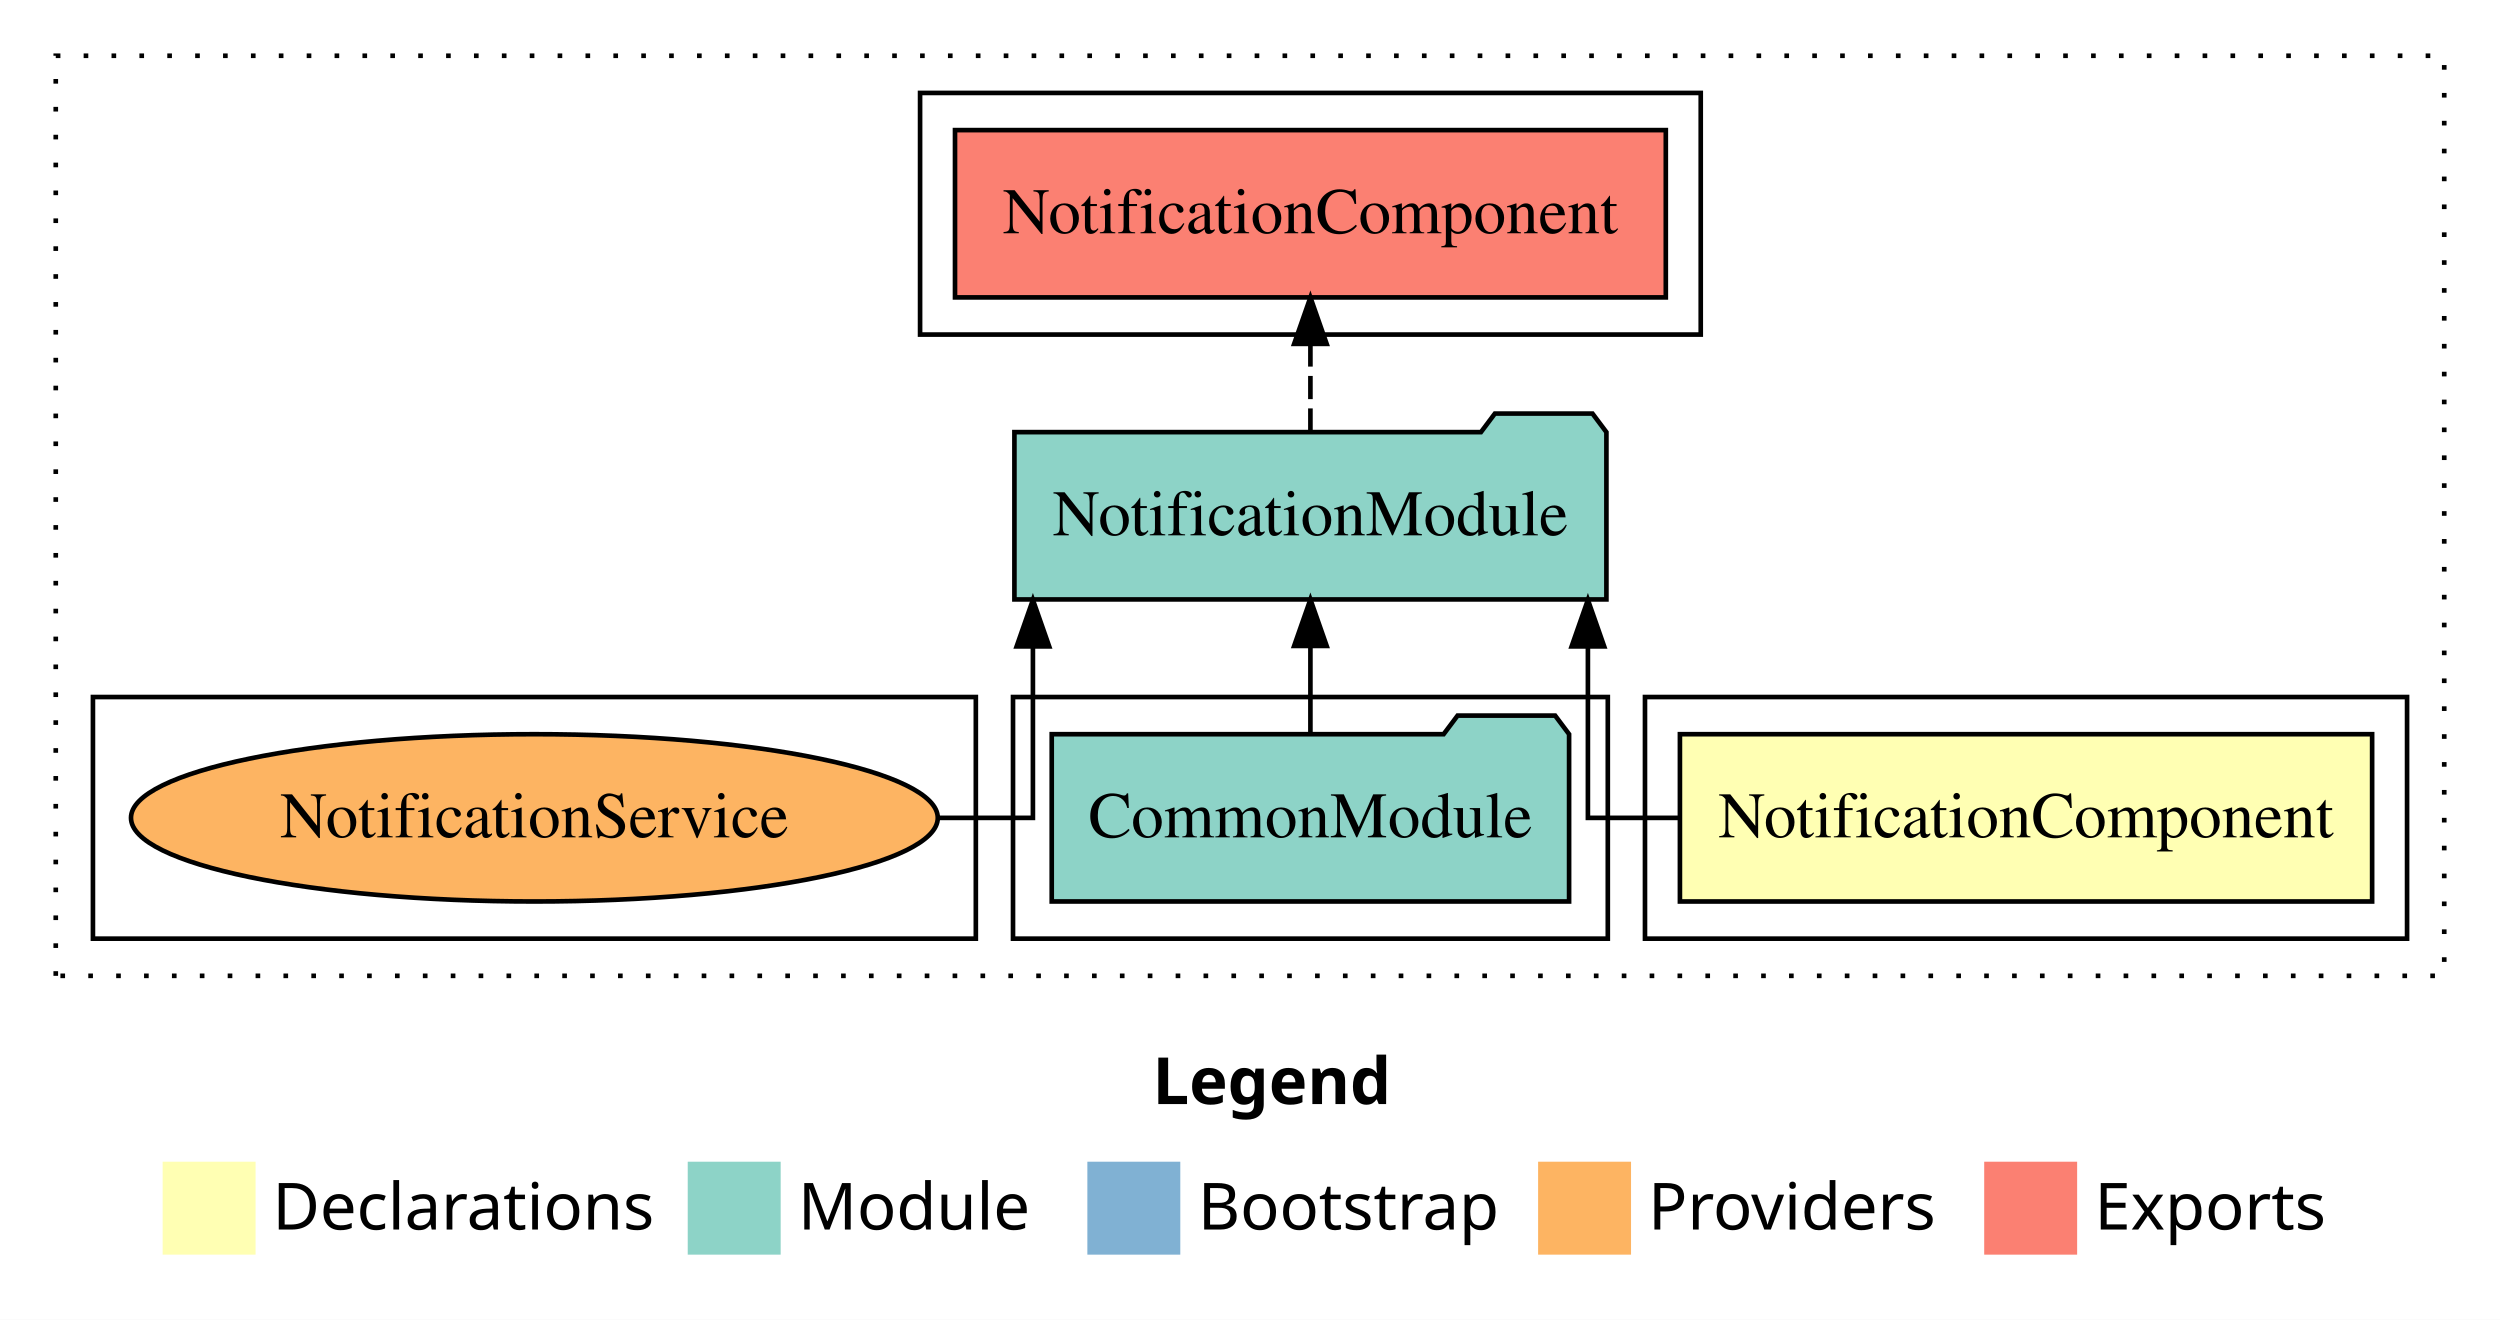
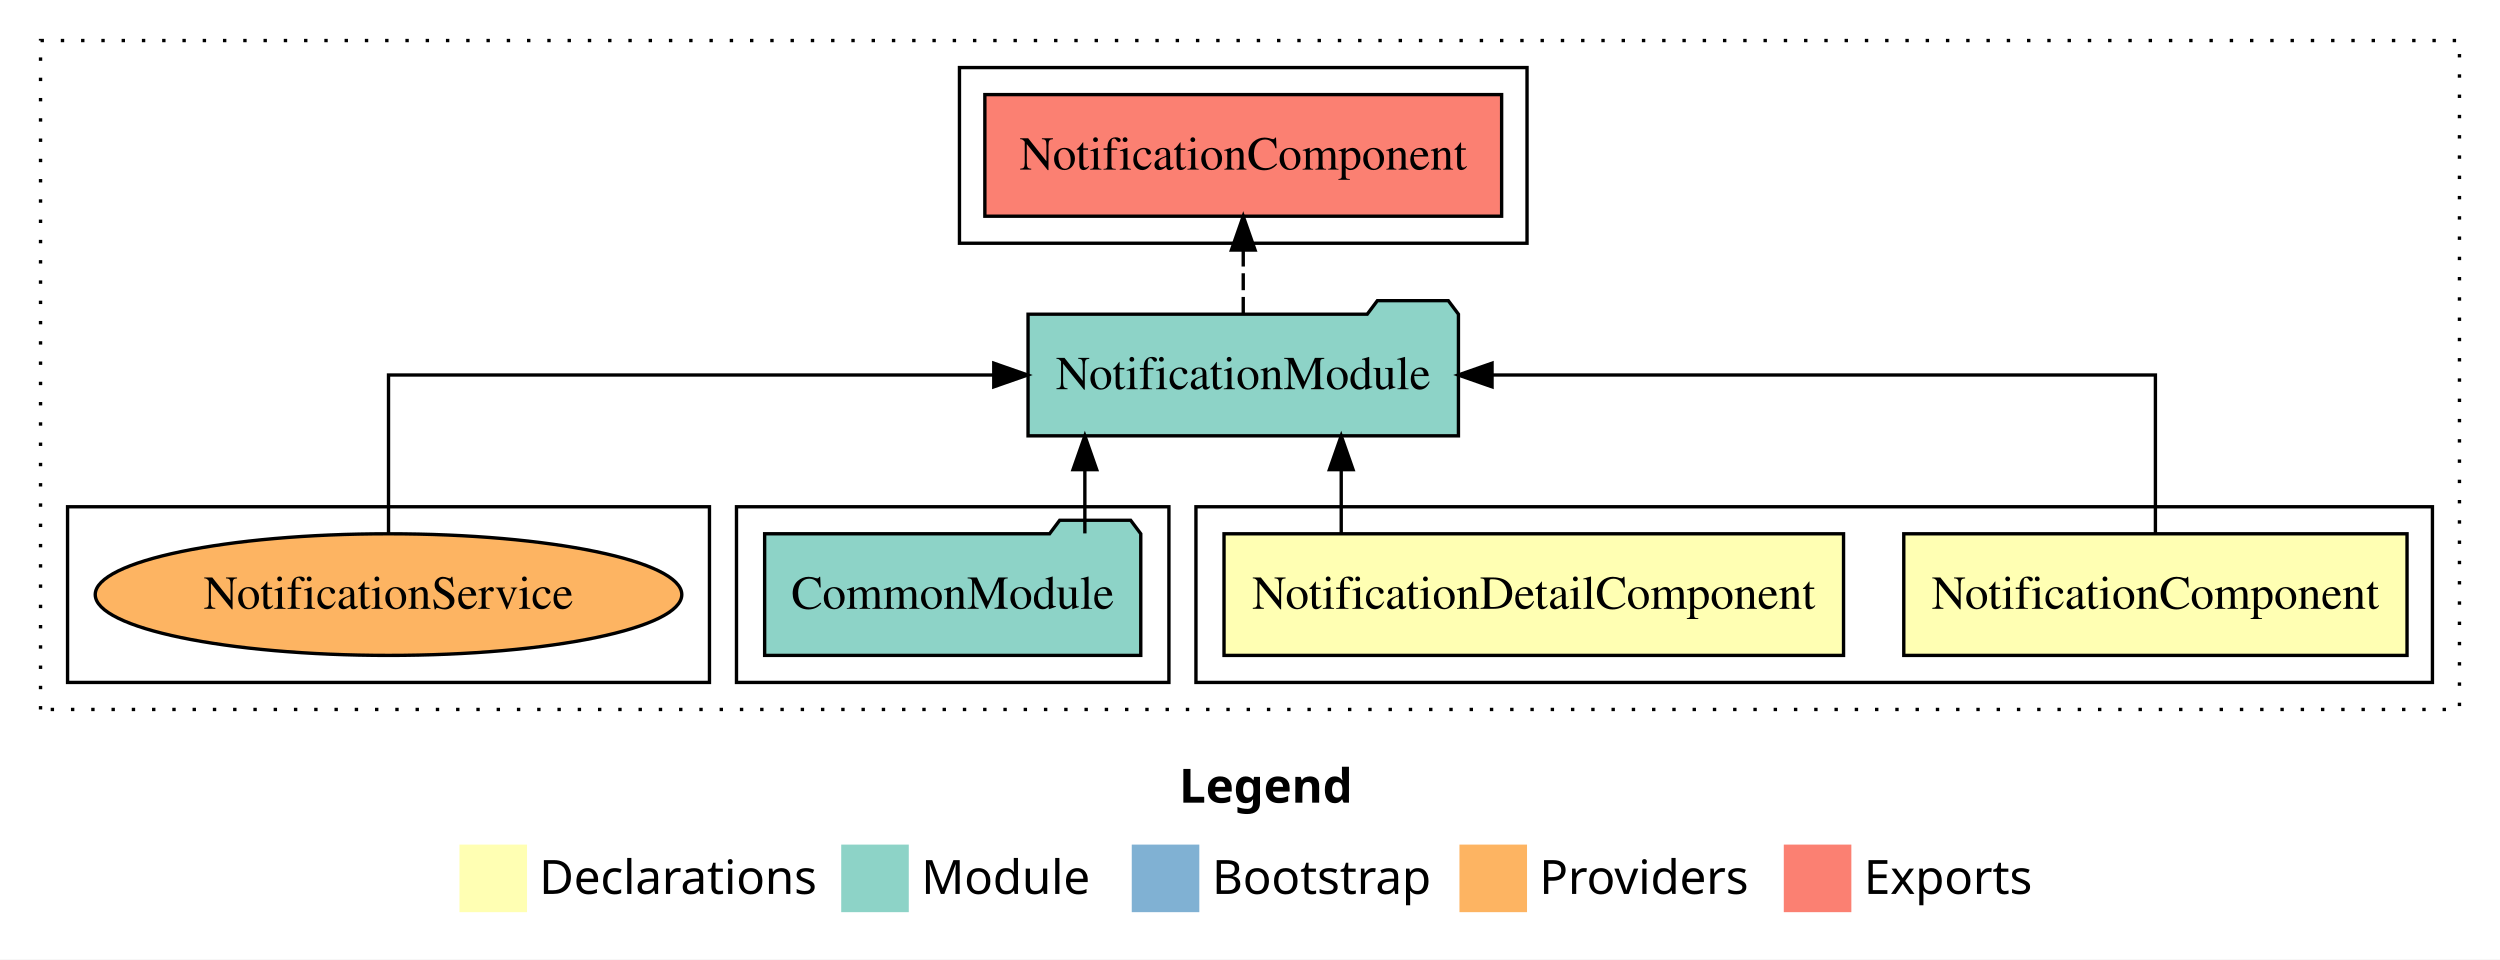
- <svg xmlns="http://www.w3.org/2000/svg" width="538pt" height="284pt" viewBox="0.00 0.00 538.00 284.00">
+ <svg xmlns="http://www.w3.org/2000/svg" width="740pt" height="284pt" viewBox="0.00 0.00 740.00 284.00">
  <g id="graph0" class="graph" transform="scale(1 1) rotate(0) translate(4 280)">
-     <polygon fill="#ffffff" stroke="transparent" points="-4,4 -4,-280 534,-280 534,4 -4,4" />
-     <text text-anchor="start" x="244.009" y="-42.4" font-family="sans-serif" font-weight="bold" font-size="14.00" fill="#000000">Legend</text>
-     <polygon fill="#ffffb3" stroke="transparent" points="31,-10 31,-30 51,-30 51,-10 31,-10" />
-     <text text-anchor="start" x="54.629" y="-15.4" font-family="sans-serif" font-size="14.00" fill="#000000">  Declarations</text>
-     <polygon fill="#8dd3c7" stroke="transparent" points="144,-10 144,-30 164,-30 164,-10 144,-10" />
-     <text text-anchor="start" x="167.725" y="-15.4" font-family="sans-serif" font-size="14.00" fill="#000000">  Module</text>
-     <polygon fill="#80b1d3" stroke="transparent" points="230,-10 230,-30 250,-30 250,-10 230,-10" />
-     <text text-anchor="start" x="253.781" y="-15.4" font-family="sans-serif" font-size="14.00" fill="#000000">  Bootstrap</text>
-     <polygon fill="#fdb462" stroke="transparent" points="327,-10 327,-30 347,-30 347,-10 327,-10" />
-     <text text-anchor="start" x="350.673" y="-15.4" font-family="sans-serif" font-size="14.00" fill="#000000">  Providers</text>
-     <polygon fill="#fb8072" stroke="transparent" points="423,-10 423,-30 443,-30 443,-10 423,-10" />
-     <text text-anchor="start" x="446.726" y="-15.4" font-family="sans-serif" font-size="14.00" fill="#000000">  Exports</text>
+     <polygon fill="#ffffff" stroke="transparent" points="-4,4 -4,-280 736,-280 736,4 -4,4" />
+     <text text-anchor="start" x="345.009" y="-42.4" font-family="sans-serif" font-weight="bold" font-size="14.00" fill="#000000">Legend</text>
+     <polygon fill="#ffffb3" stroke="transparent" points="132,-10 132,-30 152,-30 152,-10 132,-10" />
+     <text text-anchor="start" x="155.629" y="-15.4" font-family="sans-serif" font-size="14.00" fill="#000000">  Declarations</text>
+     <polygon fill="#8dd3c7" stroke="transparent" points="245,-10 245,-30 265,-30 265,-10 245,-10" />
+     <text text-anchor="start" x="268.725" y="-15.4" font-family="sans-serif" font-size="14.00" fill="#000000">  Module</text>
+     <polygon fill="#80b1d3" stroke="transparent" points="331,-10 331,-30 351,-30 351,-10 331,-10" />
+     <text text-anchor="start" x="354.781" y="-15.4" font-family="sans-serif" font-size="14.00" fill="#000000">  Bootstrap</text>
+     <polygon fill="#fdb462" stroke="transparent" points="428,-10 428,-30 448,-30 448,-10 428,-10" />
+     <text text-anchor="start" x="451.673" y="-15.4" font-family="sans-serif" font-size="14.00" fill="#000000">  Providers</text>
+     <polygon fill="#fb8072" stroke="transparent" points="524,-10 524,-30 544,-30 544,-10 524,-10" />
+     <text text-anchor="start" x="547.726" y="-15.4" font-family="sans-serif" font-size="14.00" fill="#000000">  Exports</text>
    <g id="clust1" class="cluster">
-       <polygon fill="none" stroke="#000000" stroke-dasharray="1,5" points="8,-70 8,-268 522,-268 522,-70 8,-70" />
+       <polygon fill="none" stroke="#000000" stroke-dasharray="1,5" points="8,-70 8,-268 724,-268 724,-70 8,-70" />
    </g>
    <g id="clust2" class="cluster">
-       <polygon fill="none" stroke="#000000" points="350,-78 350,-130 514,-130 514,-78 350,-78" />
+       <polygon fill="none" stroke="#000000" points="350,-78 350,-130 716,-130 716,-78 350,-78" />
    </g>
-     <g id="clust4" class="cluster">
+     <g id="clust5" class="cluster">
      <polygon fill="none" stroke="#000000" points="214,-78 214,-130 342,-130 342,-78 214,-78" />
    </g>
-     <g id="clust5" class="cluster">
-       <polygon fill="none" stroke="#000000" points="194,-208 194,-260 362,-260 362,-208 194,-208" />
+     <g id="clust6" class="cluster">
+       <polygon fill="none" stroke="#000000" points="280,-208 280,-260 448,-260 448,-208 280,-208" />
    </g>
-     <g id="clust7" class="cluster">
+     <g id="clust8" class="cluster">
      <polygon fill="none" stroke="#000000" points="16,-78 16,-130 206,-130 206,-78 16,-78" />
    </g>
    <g id="node1" class="node">
-       <polygon fill="#ffffb3" stroke="#000000" points="506.482,-122 357.518,-122 357.518,-86 506.482,-86 506.482,-122" />
-       <text text-anchor="middle" x="432" y="-99.8" font-family="Times,serif" font-size="14.00" fill="#000000">NotificationComponent</text>
+       <polygon fill="#ffffb3" stroke="#000000" points="708.482,-122 559.518,-122 559.518,-86 708.482,-86 708.482,-122" />
+       <text text-anchor="middle" x="634" y="-99.8" font-family="Times,serif" font-size="14.00" fill="#000000">NotificationComponent</text>
+     </g>
+     <g id="node3" class="node">
+       <polygon fill="#8dd3c7" stroke="#000000" points="427.699,-187 424.699,-191 403.699,-191 400.699,-187 300.301,-187 300.301,-151 427.699,-151 427.699,-187" />
+       <text text-anchor="middle" x="364" y="-164.8" font-family="Times,serif" font-size="14.00" fill="#000000">NotificationModule</text>
+     </g>
+     <g id="edge1" class="edge">
+       <path fill="none" stroke="#000000" d="M634,-122.106C634,-141.339 634,-169 634,-169 634,-169 437.644,-169 437.644,-169" />
+       <polygon fill="#000000" stroke="#000000" points="437.644,-165.5 427.644,-169 437.644,-172.5 437.644,-165.5" />
    </g>
    <g id="node2" class="node">
-       <polygon fill="#8dd3c7" stroke="#000000" points="341.699,-187 338.699,-191 317.699,-191 314.699,-187 214.301,-187 214.301,-151 341.699,-151 341.699,-187" />
-       <text text-anchor="middle" x="278" y="-164.8" font-family="Times,serif" font-size="14.00" fill="#000000">NotificationModule</text>
+       <polygon fill="#ffffb3" stroke="#000000" points="541.689,-122 358.31,-122 358.31,-86 541.689,-86 541.689,-122" />
+       <text text-anchor="middle" x="450" y="-99.8" font-family="Times,serif" font-size="14.00" fill="#000000">NotificationDetailComponent</text>
    </g>
-     <g id="edge1" class="edge">
-       <path fill="none" stroke="#000000" d="M357.252,-104C345.809,-104 337.717,-104 337.717,-104 337.717,-104 337.717,-140.894 337.717,-140.894" />
-       <polygon fill="#000000" stroke="#000000" points="334.217,-140.894 337.717,-150.894 341.217,-140.894 334.217,-140.894" />
+     <g id="edge2" class="edge">
+       <path fill="none" stroke="#000000" d="M393.002,-122.106C393.002,-122.106 393.002,-140.991 393.002,-140.991" />
+       <polygon fill="#000000" stroke="#000000" points="389.502,-140.991 393.002,-150.991 396.502,-140.991 389.502,-140.991" />
+     </g>
+     <g id="node5" class="node">
+       <polygon fill="#fb8072" stroke="#000000" points="440.483,-252 287.517,-252 287.517,-216 440.483,-216 440.483,-252" />
+       <text text-anchor="middle" x="364" y="-229.8" font-family="Times,serif" font-size="14.00" fill="#000000">NotificationComponent </text>
+     </g>
+     <g id="edge4" class="edge">
+       <path fill="none" stroke="#000000" stroke-dasharray="5,2" d="M364,-187.106C364,-187.106 364,-205.991 364,-205.991" />
+       <polygon fill="#000000" stroke="#000000" points="360.5,-205.991 364,-215.991 367.5,-205.991 360.5,-205.991" />
    </g>
    <g id="node4" class="node">
-       <polygon fill="#fb8072" stroke="#000000" points="354.483,-252 201.517,-252 201.517,-216 354.483,-216 354.483,-252" />
-       <text text-anchor="middle" x="278" y="-229.8" font-family="Times,serif" font-size="14.00" fill="#000000">NotificationComponent </text>
-     </g>
-     <g id="edge3" class="edge">
-       <path fill="none" stroke="#000000" stroke-dasharray="5,2" d="M278,-187.106C278,-187.106 278,-205.991 278,-205.991" />
-       <polygon fill="#000000" stroke="#000000" points="274.5,-205.991 278,-215.991 281.5,-205.991 274.5,-205.991" />
-     </g>
-     <g id="node3" class="node">
      <polygon fill="#8dd3c7" stroke="#000000" points="333.668,-122 330.668,-126 309.668,-126 306.668,-122 222.332,-122 222.332,-86 333.668,-86 333.668,-122" />
      <text text-anchor="middle" x="278" y="-99.8" font-family="Times,serif" font-size="14.00" fill="#000000">CommonModule</text>
    </g>
-     <g id="edge2" class="edge">
-       <path fill="none" stroke="#000000" d="M278,-122.106C278,-122.106 278,-140.991 278,-140.991" />
-       <polygon fill="#000000" stroke="#000000" points="274.5,-140.991 278,-150.991 281.5,-140.991 274.5,-140.991" />
+     <g id="edge3" class="edge">
+       <path fill="none" stroke="#000000" d="M317.117,-122.106C317.117,-122.106 317.117,-140.991 317.117,-140.991" />
+       <polygon fill="#000000" stroke="#000000" points="313.617,-140.991 317.117,-150.991 320.617,-140.991 313.617,-140.991" />
    </g>
-     <g id="node5" class="node">
+     <g id="node6" class="node">
      <ellipse fill="#fdb462" stroke="#000000" cx="111" cy="-104" rx="86.811" ry="18" />
      <text text-anchor="middle" x="111" y="-99.8" font-family="Times,serif" font-size="14.00" fill="#000000">NotificationService</text>
    </g>
-     <g id="edge4" class="edge">
-       <path fill="none" stroke="#000000" d="M197.852,-104C209.915,-104 218.283,-104 218.283,-104 218.283,-104 218.283,-140.894 218.283,-140.894" />
-       <polygon fill="#000000" stroke="#000000" points="214.783,-140.894 218.283,-150.894 221.783,-140.894 214.783,-140.894" />
+     <g id="edge5" class="edge">
+       <path fill="none" stroke="#000000" d="M111,-122.106C111,-141.339 111,-169 111,-169 111,-169 290.157,-169 290.157,-169" />
+       <polygon fill="#000000" stroke="#000000" points="290.158,-172.5 300.157,-169 290.157,-165.5 290.158,-172.5" />
    </g>
  </g>
</svg>
